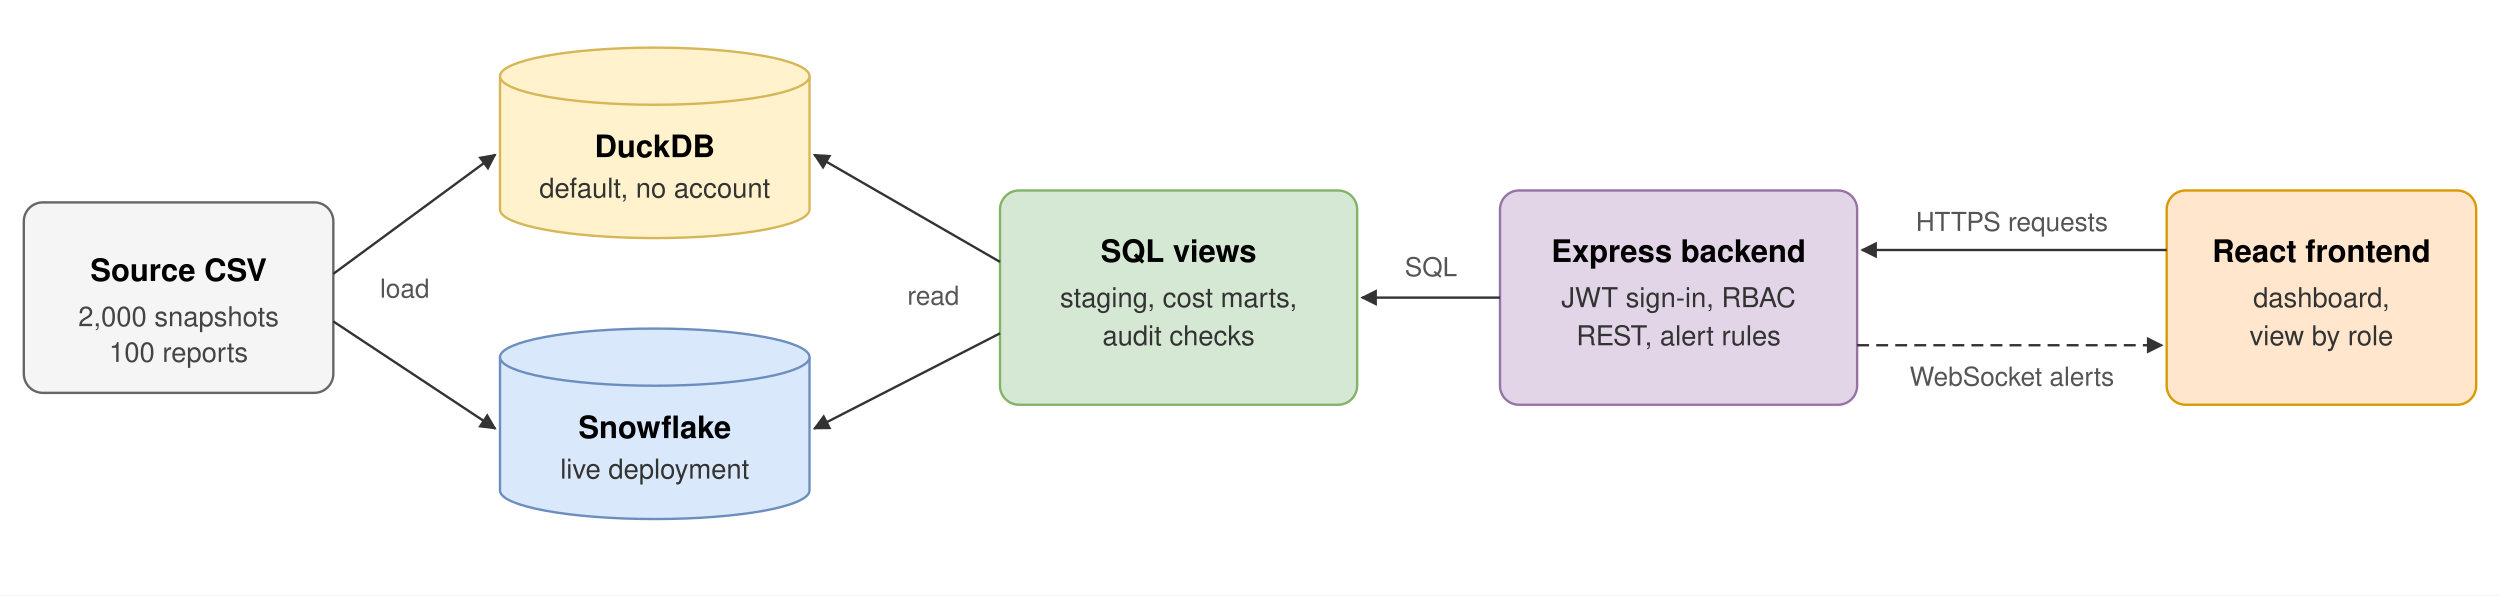
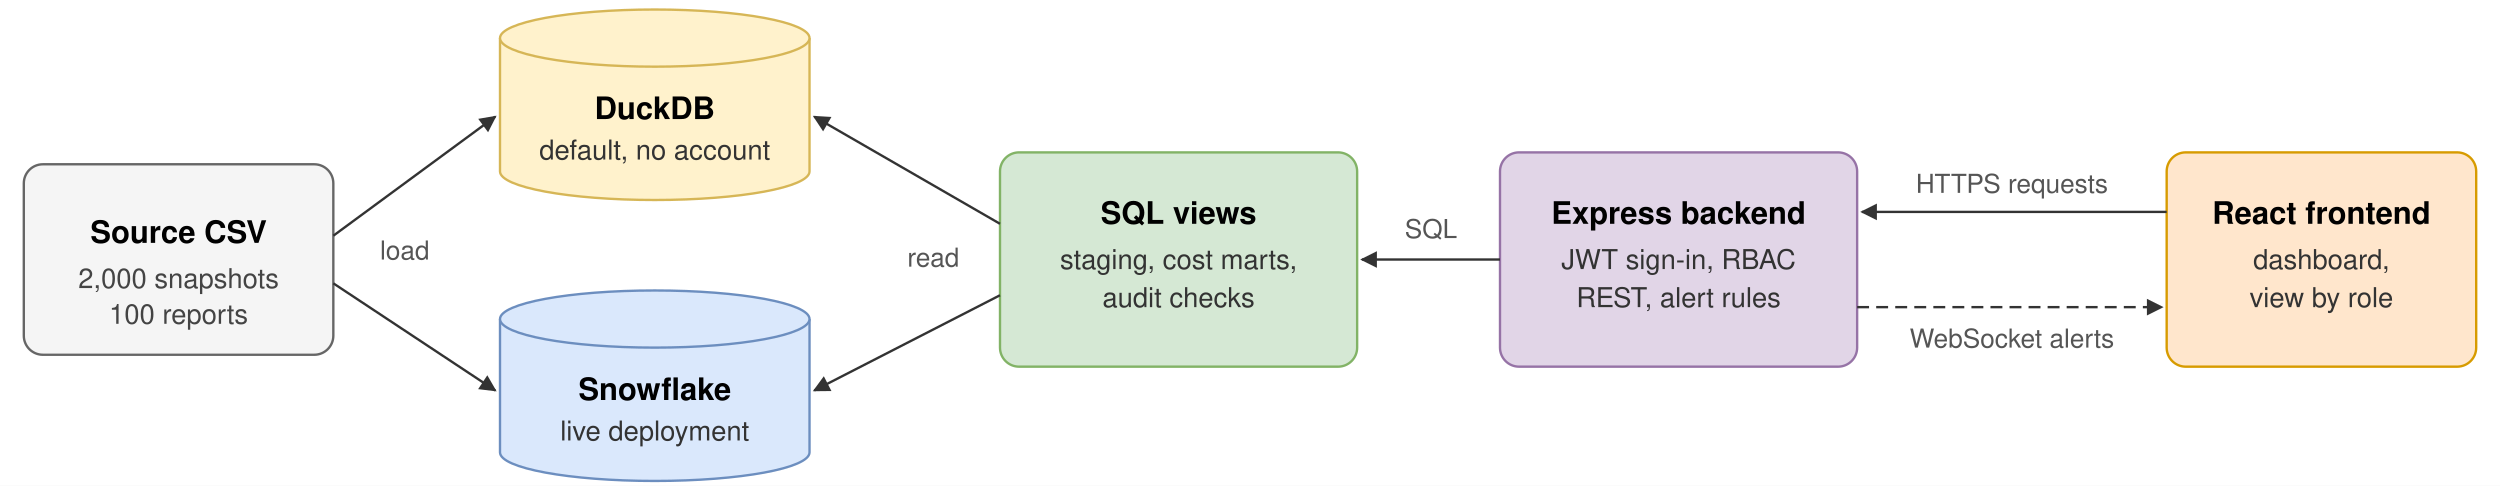
- <svg xmlns="http://www.w3.org/2000/svg" width="1050" height="250" viewBox="0 0 1050 250" font-family="Helvetica, Arial, sans-serif" font-size="13">
+ <svg xmlns="http://www.w3.org/2000/svg" width="1050" height="204" viewBox="0 16 1050 204" font-family="Helvetica, Arial, sans-serif" font-size="13">
  <defs>
    <marker id="a" viewBox="0 0 10 10" refX="9" refY="5" markerWidth="7" markerHeight="7" orient="auto">
      <path d="M0,0 L10,5 L0,10 z" fill="#333" />
    </marker>
  </defs>
-   <rect width="1050" height="250" fill="#ffffff" />
+   <rect y="16" width="1050" height="204" fill="#ffffff" />
  <rect x="10" y="85" width="130" height="80" rx="8" fill="#f5f5f5" stroke="#666" />
  <text x="75" y="118" text-anchor="middle" font-weight="bold">Source CSV</text>
  <text x="75" y="137" text-anchor="middle" font-size="11.5" fill="#444">2,000 snapshots</text>
  <text x="75" y="152" text-anchor="middle" font-size="11.5" fill="#444">100 reports</text>
  <path d="M210,32 v56 a65,12 0 0 0 130,0 v-56" fill="#fff2cc" stroke="#d6b656" />
  <ellipse cx="275" cy="32" rx="65" ry="12" fill="#fff2cc" stroke="#d6b656" />
  <text x="275" y="66" text-anchor="middle" font-weight="bold">DuckDB</text>
  <text x="275" y="83" text-anchor="middle" font-size="11.5" fill="#333">default, no account</text>
  <path d="M210,150 v56 a65,12 0 0 0 130,0 v-56" fill="#dae8fc" stroke="#6c8ebf" />
  <ellipse cx="275" cy="150" rx="65" ry="12" fill="#dae8fc" stroke="#6c8ebf" />
  <text x="275" y="184" text-anchor="middle" font-weight="bold">Snowflake</text>
  <text x="275" y="201" text-anchor="middle" font-size="11.5" fill="#333">live deployment</text>
  <rect x="420" y="80" width="150" height="90" rx="8" fill="#d5e8d4" stroke="#82b366" />
  <text x="495" y="110" text-anchor="middle" font-weight="bold">SQL views</text>
  <text x="495" y="129" text-anchor="middle" font-size="11.5" fill="#333">staging, cost marts,</text>
  <text x="495" y="145" text-anchor="middle" font-size="11.5" fill="#333">audit checks</text>
  <rect x="630" y="80" width="150" height="90" rx="8" fill="#e1d5e7" stroke="#9673a6" />
  <text x="705" y="110" text-anchor="middle" font-weight="bold">Express backend</text>
  <text x="705" y="129" text-anchor="middle" font-size="11.5" fill="#333">JWT sign-in, RBAC</text>
  <text x="705" y="145" text-anchor="middle" font-size="11.5" fill="#333">REST, alert rules</text>
  <rect x="910" y="80" width="130" height="90" rx="8" fill="#ffe6cc" stroke="#d79b00" />
  <text x="975" y="110" text-anchor="middle" font-weight="bold">React frontend</text>
  <text x="975" y="129" text-anchor="middle" font-size="11.5" fill="#333">dashboard,</text>
  <text x="975" y="145" text-anchor="middle" font-size="11.5" fill="#333">view by role</text>
  <line x1="140" y1="115" x2="208" y2="65" stroke="#333" marker-end="url(#a)" />
  <line x1="140" y1="135" x2="208" y2="180" stroke="#333" marker-end="url(#a)" />
  <text x="170" y="125" text-anchor="middle" font-size="11" fill="#555">load</text>
  <line x1="420" y1="110" x2="342" y2="65" stroke="#333" marker-end="url(#a)" />
  <line x1="420" y1="140" x2="342" y2="180" stroke="#333" marker-end="url(#a)" />
  <text x="392" y="128" text-anchor="middle" font-size="11" fill="#555">read</text>
  <line x1="630" y1="125" x2="572" y2="125" stroke="#333" marker-end="url(#a)" />
  <text x="601" y="116" text-anchor="middle" font-size="11" fill="#555">SQL</text>
  <line x1="910" y1="105" x2="782" y2="105" stroke="#333" marker-end="url(#a)" />
  <text x="845" y="97" text-anchor="middle" font-size="11" fill="#555">HTTPS requests</text>
  <line x1="780" y1="145" x2="908" y2="145" stroke="#333" stroke-dasharray="5 3" marker-end="url(#a)" />
  <text x="845" y="162" text-anchor="middle" font-size="11" fill="#555">WebSocket alerts</text>
</svg>
